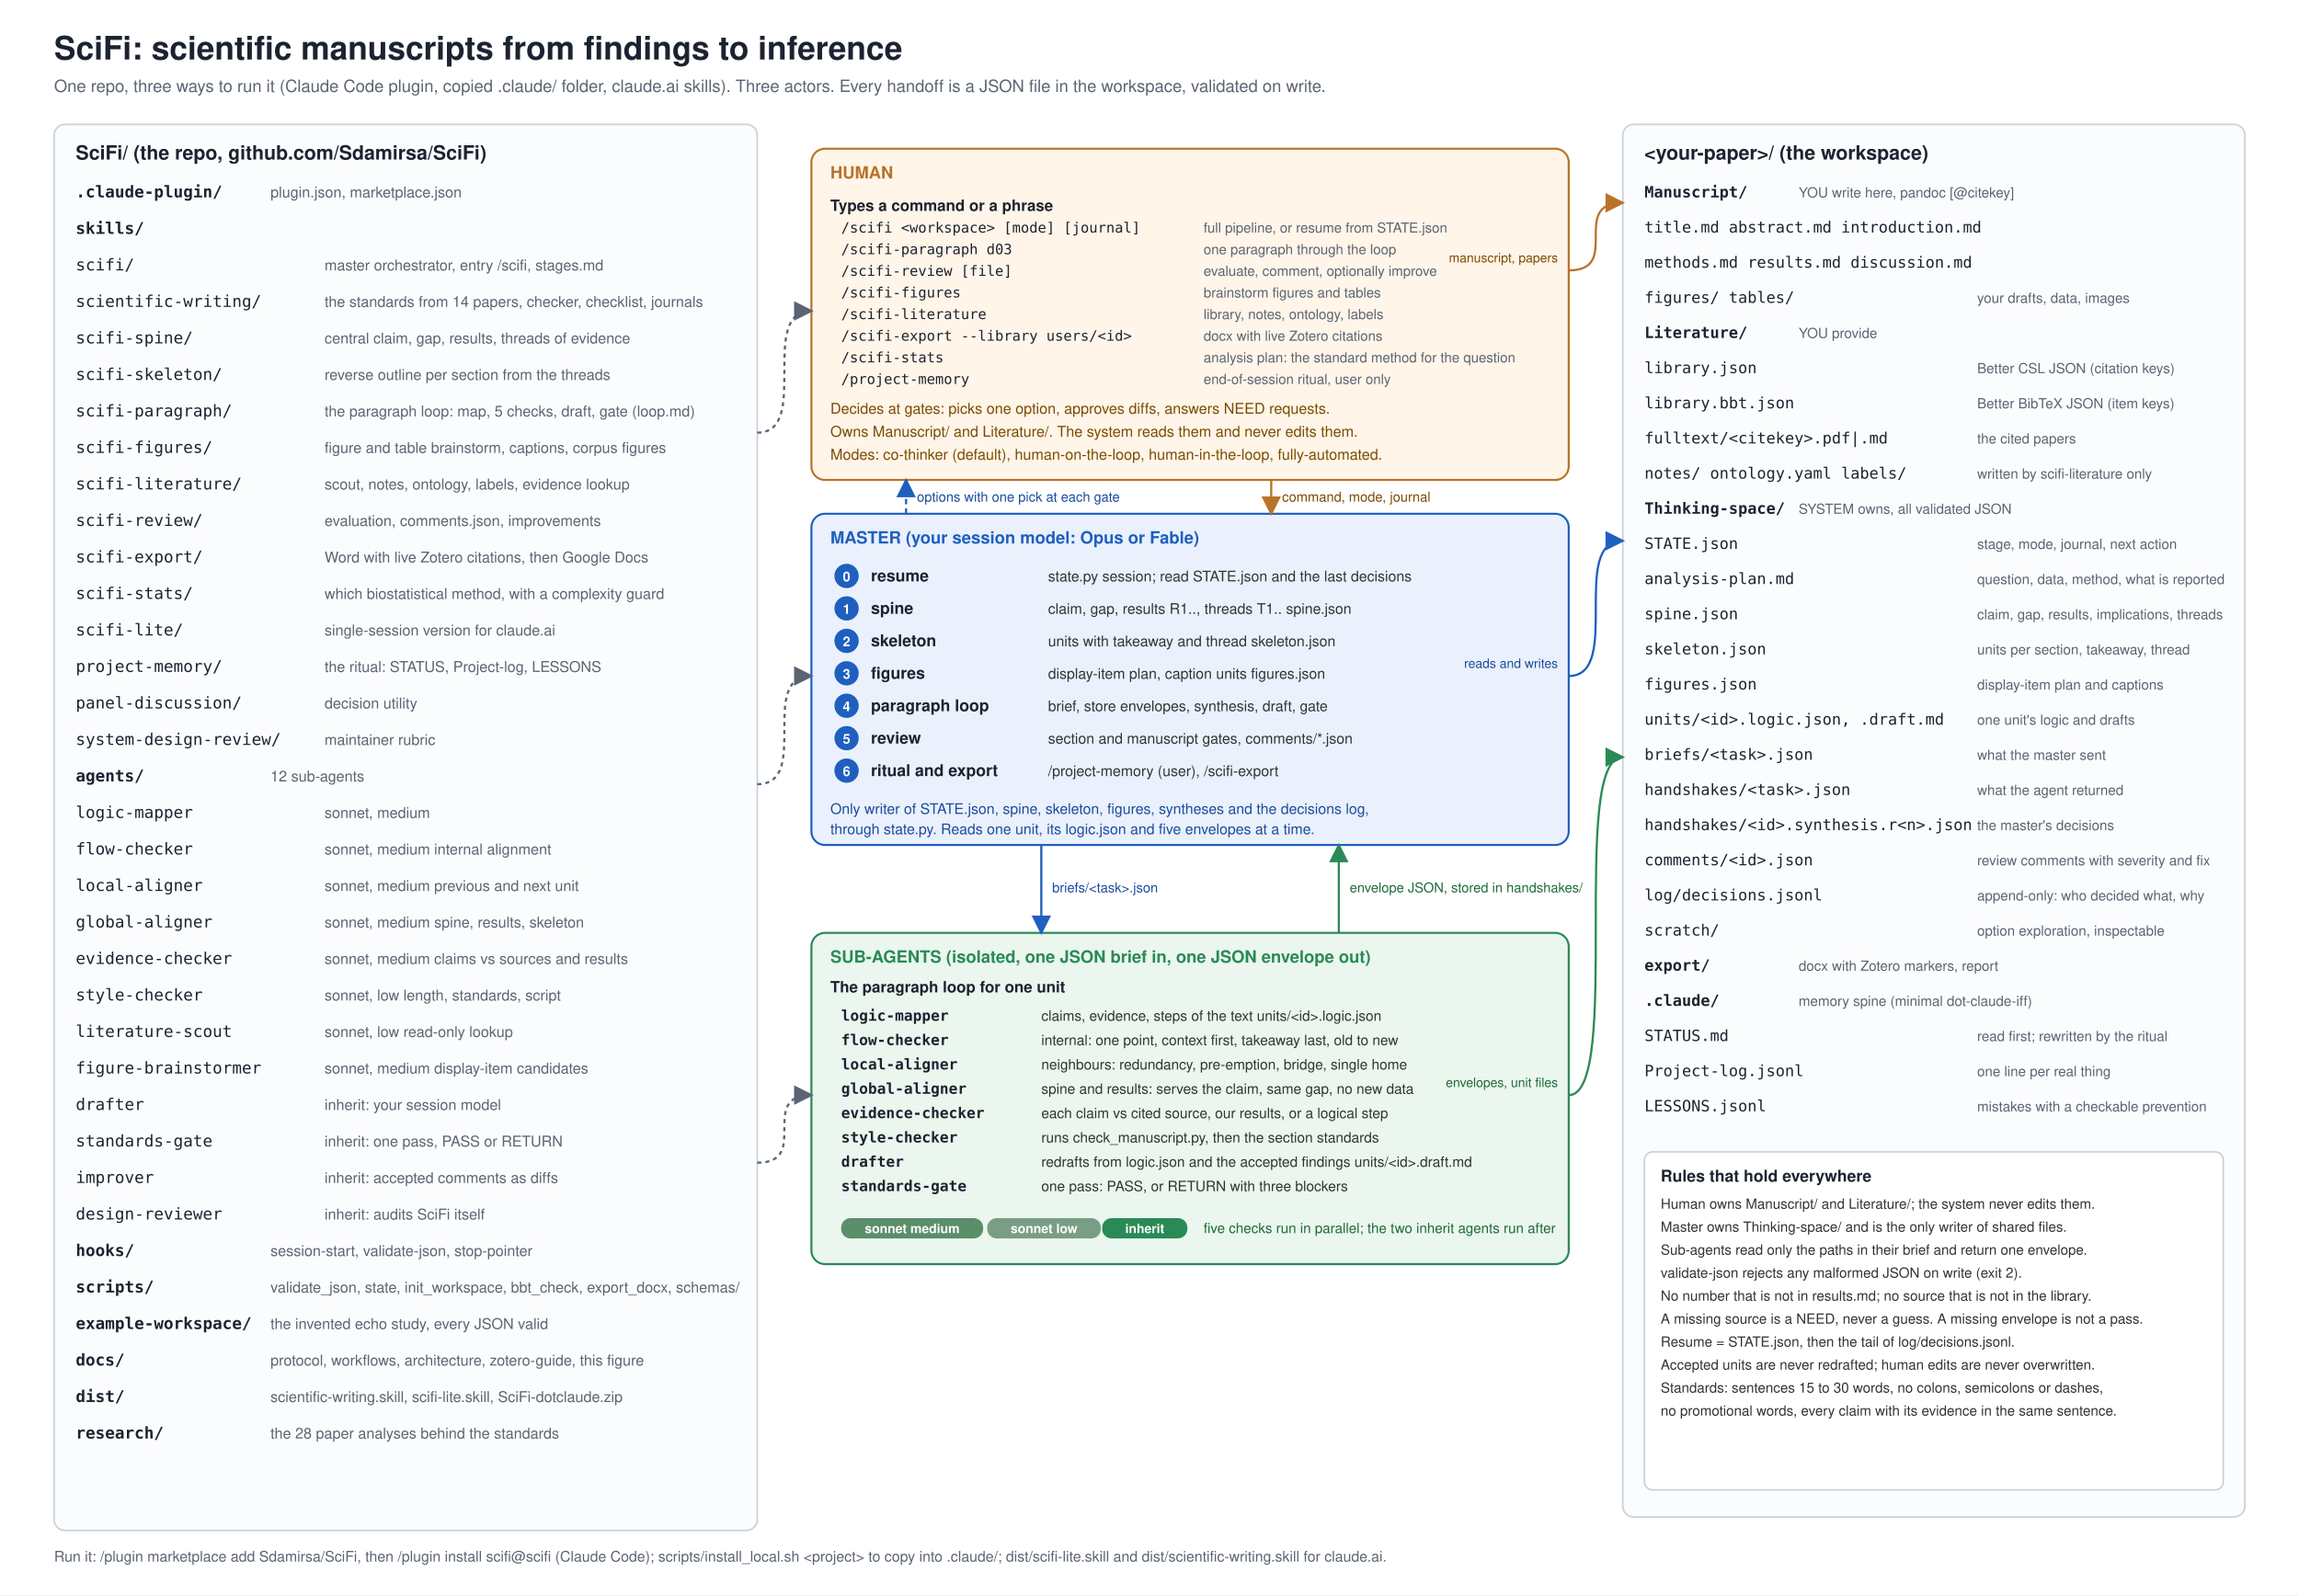
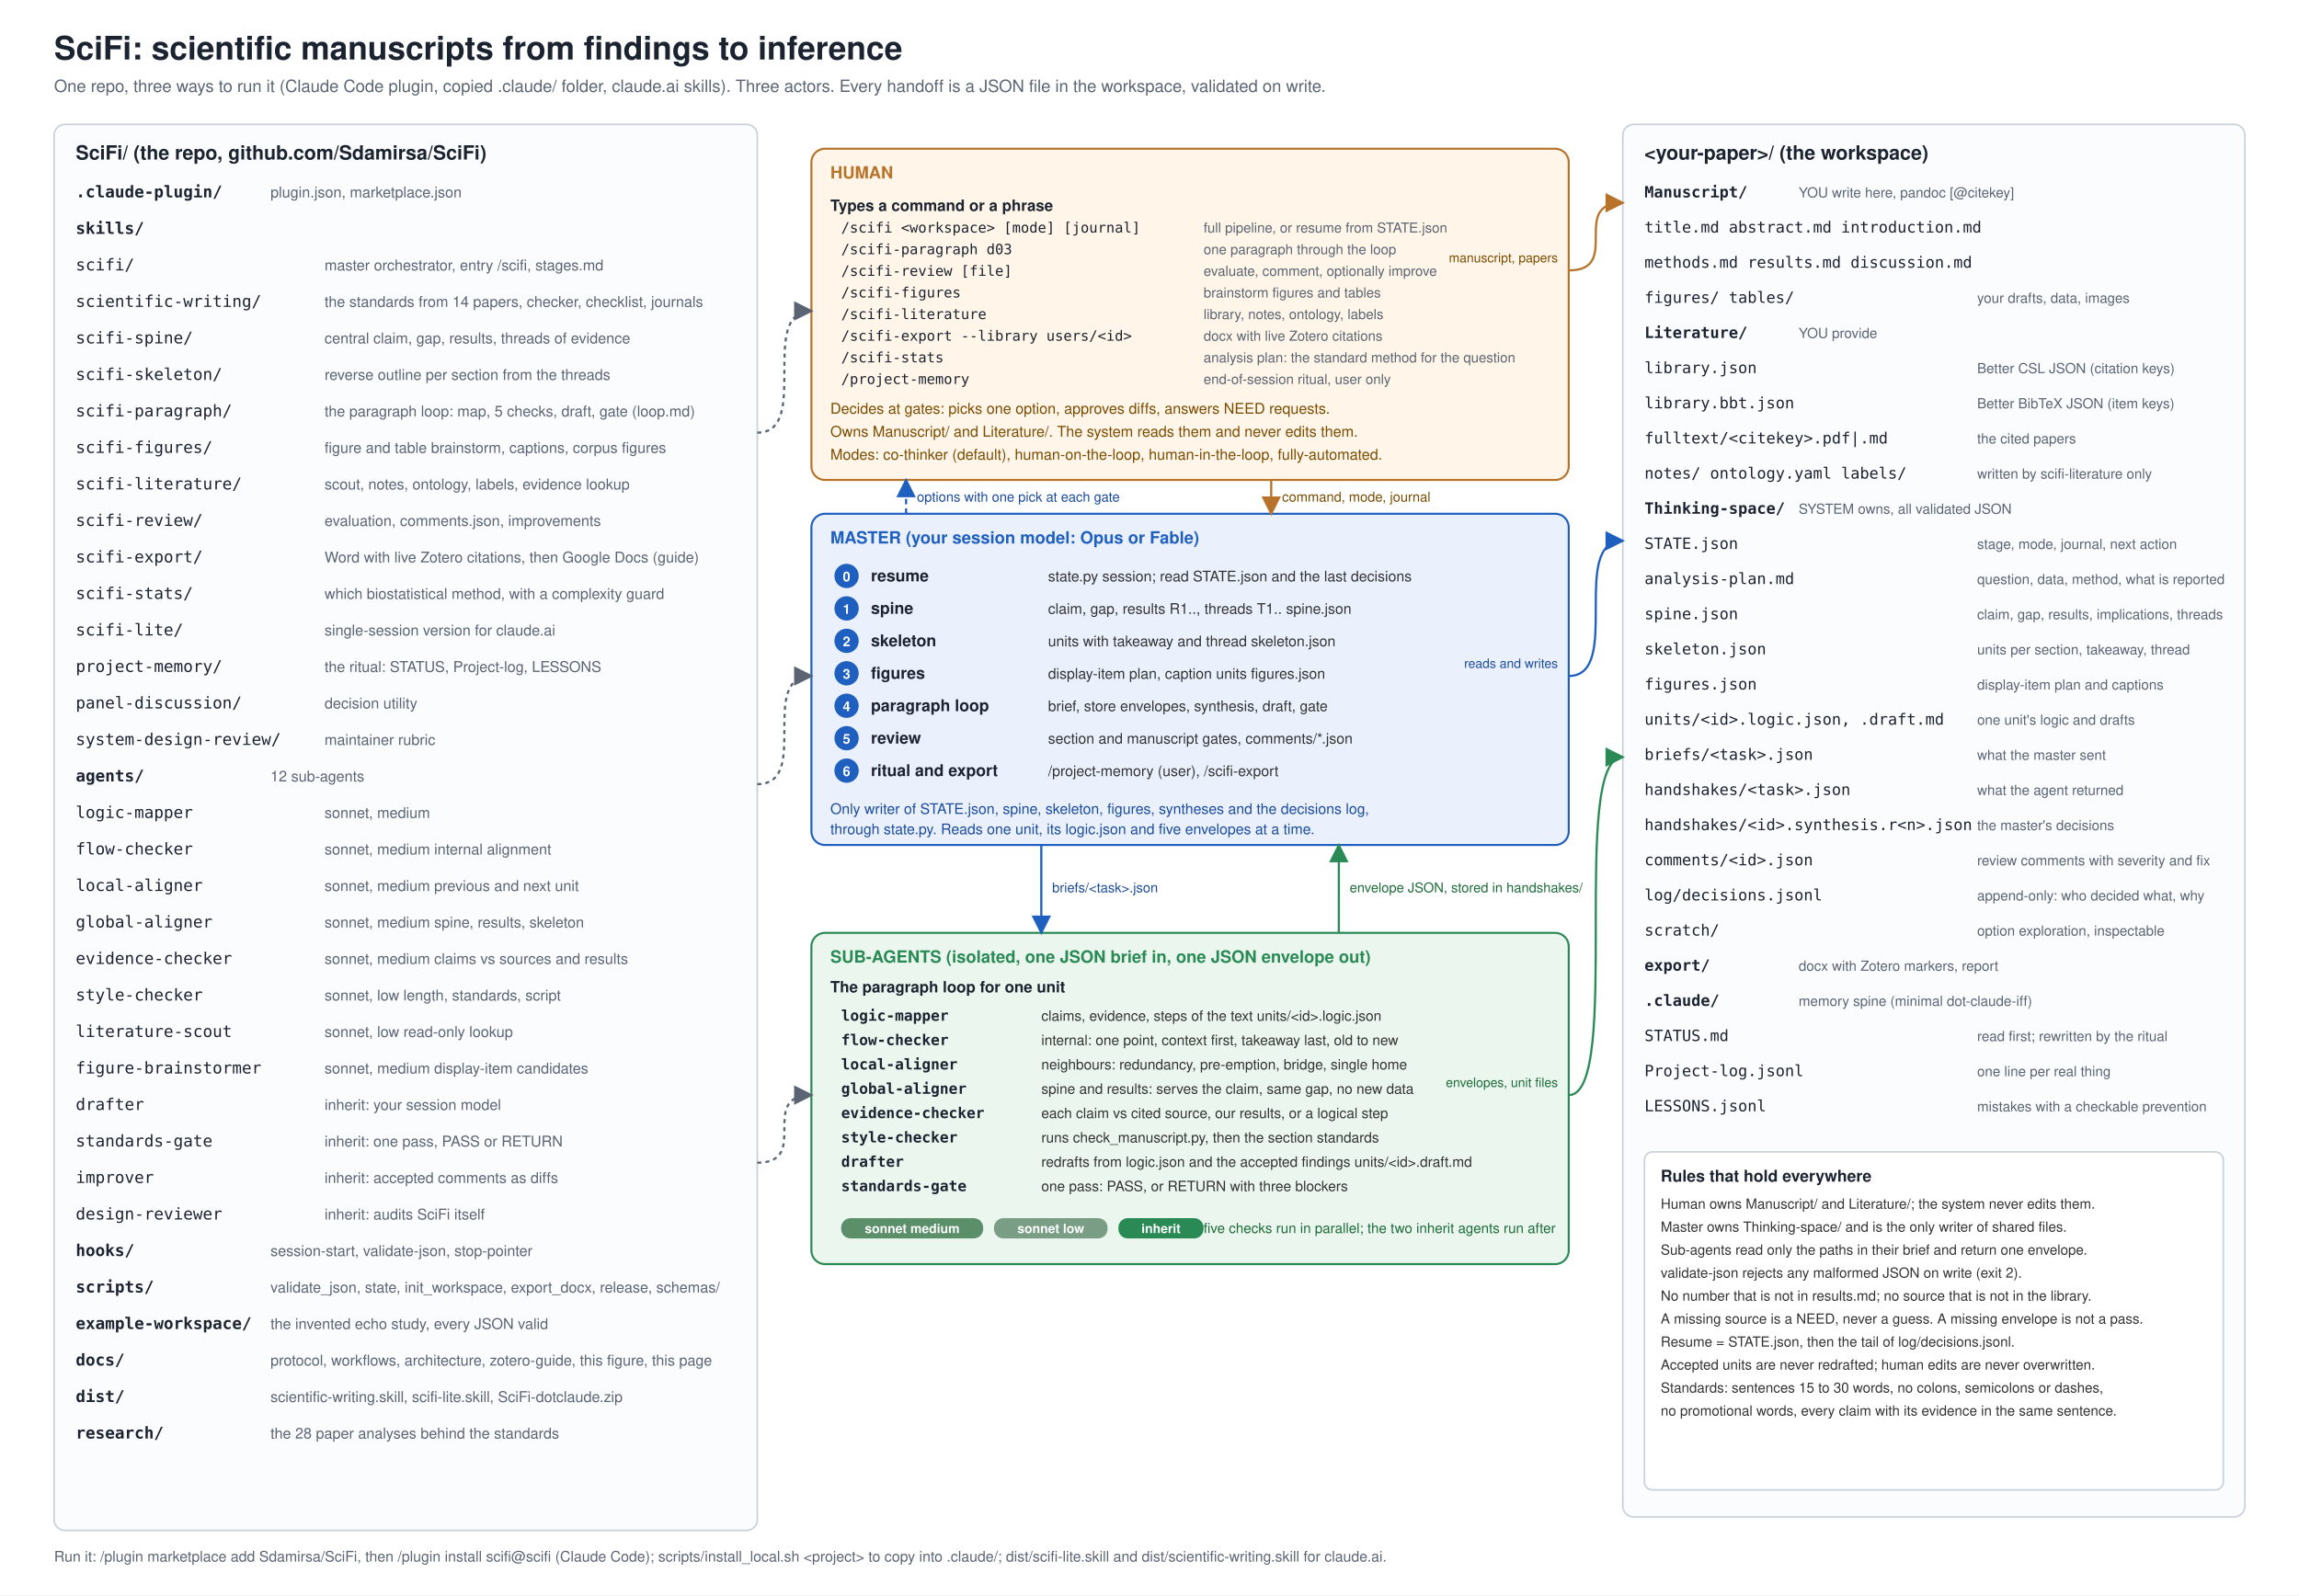
<svg xmlns="http://www.w3.org/2000/svg" width="1700" height="1180" viewBox="0 0 1700 1180">
  <defs>
    <marker id="arr-5a6472" markerWidth="9" markerHeight="9" refX="8" refY="4.5" orient="auto">
      <path d="M0,0 L9,4.5 L0,9 z" fill="#5a6472" />
    </marker>
    <marker id="arr-b8732a" markerWidth="9" markerHeight="9" refX="8" refY="4.5" orient="auto">
      <path d="M0,0 L9,4.5 L0,9 z" fill="#b8732a" />
    </marker>
    <marker id="arr-1f5fbf" markerWidth="9" markerHeight="9" refX="8" refY="4.5" orient="auto">
      <path d="M0,0 L9,4.5 L0,9 z" fill="#1f5fbf" />
    </marker>
    <marker id="arr-2a8a56" markerWidth="9" markerHeight="9" refX="8" refY="4.5" orient="auto">
      <path d="M0,0 L9,4.5 L0,9 z" fill="#2a8a56" />
    </marker>
  </defs>
  <rect width="1700" height="1180" fill="#ffffff" />
  <text x="40" y="44" font-size="24" font-weight="bold" fill="#1c2330" text-anchor="start" font-family="Helvetica, Arial, 'DejaVu Sans', sans-serif">SciFi: scientific manuscripts from findings to inference</text>
  <text x="40" y="68" font-size="12.5" font-weight="normal" fill="#5a6472" text-anchor="start" font-family="Helvetica, Arial, 'DejaVu Sans', sans-serif">One repo, three ways to run it (Claude Code plugin, copied .claude/ folder, claude.ai skills). Three actors. Every handoff is a JSON file in the workspace, validated on write.</text>
  <rect x="40" y="92" width="520" height="1040" rx="8" fill="#fbfcfe" stroke="#c9d1d9" stroke-width="1.2" />
  <text x="56" y="118" font-size="14.5" font-weight="bold" fill="#1c2330" text-anchor="start" font-family="Helvetica, Arial, 'DejaVu Sans', sans-serif">SciFi/  (the repo, github.com/Sdamirsa/SciFi)</text>
  <text x="56" y="146" font-size="12" font-weight="bold" fill="#1c2330" text-anchor="start" font-family="Menlo, Consolas, 'DejaVu Sans Mono', monospace">.claude-plugin/</text>
  <text x="200" y="146" font-size="11" font-weight="normal" fill="#5a6472" text-anchor="start" font-family="Helvetica, Arial, 'DejaVu Sans', sans-serif">plugin.json, marketplace.json</text>
  <text x="56" y="173" font-size="12" font-weight="bold" fill="#1c2330" text-anchor="start" font-family="Menlo, Consolas, 'DejaVu Sans Mono', monospace">skills/</text>
  <text x="56" y="200" font-size="12" font-weight="normal" fill="#1c2330" text-anchor="start" font-family="Menlo, Consolas, 'DejaVu Sans Mono', monospace">  scifi/</text>
  <text x="240" y="200" font-size="11" font-weight="normal" fill="#5a6472" text-anchor="start" font-family="Helvetica, Arial, 'DejaVu Sans', sans-serif">master orchestrator, entry /scifi, stages.md</text>
  <text x="56" y="227" font-size="12" font-weight="normal" fill="#1c2330" text-anchor="start" font-family="Menlo, Consolas, 'DejaVu Sans Mono', monospace">  scientific-writing/</text>
  <text x="240" y="227" font-size="11" font-weight="normal" fill="#5a6472" text-anchor="start" font-family="Helvetica, Arial, 'DejaVu Sans', sans-serif">the standards from 14 papers, checker, checklist, journals</text>
  <text x="56" y="254" font-size="12" font-weight="normal" fill="#1c2330" text-anchor="start" font-family="Menlo, Consolas, 'DejaVu Sans Mono', monospace">  scifi-spine/</text>
  <text x="240" y="254" font-size="11" font-weight="normal" fill="#5a6472" text-anchor="start" font-family="Helvetica, Arial, 'DejaVu Sans', sans-serif">central claim, gap, results, threads of evidence</text>
  <text x="56" y="281" font-size="12" font-weight="normal" fill="#1c2330" text-anchor="start" font-family="Menlo, Consolas, 'DejaVu Sans Mono', monospace">  scifi-skeleton/</text>
  <text x="240" y="281" font-size="11" font-weight="normal" fill="#5a6472" text-anchor="start" font-family="Helvetica, Arial, 'DejaVu Sans', sans-serif">reverse outline per section from the threads</text>
  <text x="56" y="308" font-size="12" font-weight="normal" fill="#1c2330" text-anchor="start" font-family="Menlo, Consolas, 'DejaVu Sans Mono', monospace">  scifi-paragraph/</text>
  <text x="240" y="308" font-size="11" font-weight="normal" fill="#5a6472" text-anchor="start" font-family="Helvetica, Arial, 'DejaVu Sans', sans-serif">the paragraph loop: map, 5 checks, draft, gate (loop.md)</text>
  <text x="56" y="335" font-size="12" font-weight="normal" fill="#1c2330" text-anchor="start" font-family="Menlo, Consolas, 'DejaVu Sans Mono', monospace">  scifi-figures/</text>
  <text x="240" y="335" font-size="11" font-weight="normal" fill="#5a6472" text-anchor="start" font-family="Helvetica, Arial, 'DejaVu Sans', sans-serif">figure and table brainstorm, captions, corpus figures</text>
  <text x="56" y="362" font-size="12" font-weight="normal" fill="#1c2330" text-anchor="start" font-family="Menlo, Consolas, 'DejaVu Sans Mono', monospace">  scifi-literature/</text>
  <text x="240" y="362" font-size="11" font-weight="normal" fill="#5a6472" text-anchor="start" font-family="Helvetica, Arial, 'DejaVu Sans', sans-serif">scout, notes, ontology, labels, evidence lookup</text>
  <text x="56" y="389" font-size="12" font-weight="normal" fill="#1c2330" text-anchor="start" font-family="Menlo, Consolas, 'DejaVu Sans Mono', monospace">  scifi-review/</text>
  <text x="240" y="389" font-size="11" font-weight="normal" fill="#5a6472" text-anchor="start" font-family="Helvetica, Arial, 'DejaVu Sans', sans-serif">evaluation, comments.json, improvements</text>
  <text x="56" y="416" font-size="12" font-weight="normal" fill="#1c2330" text-anchor="start" font-family="Menlo, Consolas, 'DejaVu Sans Mono', monospace">  scifi-export/</text>
-   <text x="240" y="416" font-size="11" font-weight="normal" fill="#5a6472" text-anchor="start" font-family="Helvetica, Arial, 'DejaVu Sans', sans-serif">Word with live Zotero citations, then Google Docs</text>
+   <text x="240" y="416" font-size="11" font-weight="normal" fill="#5a6472" text-anchor="start" font-family="Helvetica, Arial, 'DejaVu Sans', sans-serif">Word with live Zotero citations, then Google Docs (guide)</text>
  <text x="56" y="443" font-size="12" font-weight="normal" fill="#1c2330" text-anchor="start" font-family="Menlo, Consolas, 'DejaVu Sans Mono', monospace">  scifi-stats/</text>
  <text x="240" y="443" font-size="11" font-weight="normal" fill="#5a6472" text-anchor="start" font-family="Helvetica, Arial, 'DejaVu Sans', sans-serif">which biostatistical method, with a complexity guard</text>
  <text x="56" y="470" font-size="12" font-weight="normal" fill="#1c2330" text-anchor="start" font-family="Menlo, Consolas, 'DejaVu Sans Mono', monospace">  scifi-lite/</text>
  <text x="240" y="470" font-size="11" font-weight="normal" fill="#5a6472" text-anchor="start" font-family="Helvetica, Arial, 'DejaVu Sans', sans-serif">single-session version for claude.ai</text>
  <text x="56" y="497" font-size="12" font-weight="normal" fill="#1c2330" text-anchor="start" font-family="Menlo, Consolas, 'DejaVu Sans Mono', monospace">  project-memory/</text>
  <text x="240" y="497" font-size="11" font-weight="normal" fill="#5a6472" text-anchor="start" font-family="Helvetica, Arial, 'DejaVu Sans', sans-serif">the ritual: STATUS, Project-log, LESSONS</text>
  <text x="56" y="524" font-size="12" font-weight="normal" fill="#1c2330" text-anchor="start" font-family="Menlo, Consolas, 'DejaVu Sans Mono', monospace">  panel-discussion/</text>
  <text x="240" y="524" font-size="11" font-weight="normal" fill="#5a6472" text-anchor="start" font-family="Helvetica, Arial, 'DejaVu Sans', sans-serif">decision utility</text>
  <text x="56" y="551" font-size="12" font-weight="normal" fill="#1c2330" text-anchor="start" font-family="Menlo, Consolas, 'DejaVu Sans Mono', monospace">  system-design-review/</text>
  <text x="240" y="551" font-size="11" font-weight="normal" fill="#5a6472" text-anchor="start" font-family="Helvetica, Arial, 'DejaVu Sans', sans-serif">maintainer rubric</text>
  <text x="56" y="578" font-size="12" font-weight="bold" fill="#1c2330" text-anchor="start" font-family="Menlo, Consolas, 'DejaVu Sans Mono', monospace">agents/</text>
  <text x="200" y="578" font-size="11" font-weight="normal" fill="#5a6472" text-anchor="start" font-family="Helvetica, Arial, 'DejaVu Sans', sans-serif">12 sub-agents</text>
  <text x="56" y="605" font-size="12" font-weight="normal" fill="#1c2330" text-anchor="start" font-family="Menlo, Consolas, 'DejaVu Sans Mono', monospace">  logic-mapper</text>
  <text x="240" y="605" font-size="11" font-weight="normal" fill="#5a6472" text-anchor="start" font-family="Helvetica, Arial, 'DejaVu Sans', sans-serif">sonnet, medium</text>
  <text x="56" y="632" font-size="12" font-weight="normal" fill="#1c2330" text-anchor="start" font-family="Menlo, Consolas, 'DejaVu Sans Mono', monospace">  flow-checker</text>
  <text x="240" y="632" font-size="11" font-weight="normal" fill="#5a6472" text-anchor="start" font-family="Helvetica, Arial, 'DejaVu Sans', sans-serif">sonnet, medium   internal alignment</text>
  <text x="56" y="659" font-size="12" font-weight="normal" fill="#1c2330" text-anchor="start" font-family="Menlo, Consolas, 'DejaVu Sans Mono', monospace">  local-aligner</text>
  <text x="240" y="659" font-size="11" font-weight="normal" fill="#5a6472" text-anchor="start" font-family="Helvetica, Arial, 'DejaVu Sans', sans-serif">sonnet, medium   previous and next unit</text>
  <text x="56" y="686" font-size="12" font-weight="normal" fill="#1c2330" text-anchor="start" font-family="Menlo, Consolas, 'DejaVu Sans Mono', monospace">  global-aligner</text>
  <text x="240" y="686" font-size="11" font-weight="normal" fill="#5a6472" text-anchor="start" font-family="Helvetica, Arial, 'DejaVu Sans', sans-serif">sonnet, medium   spine, results, skeleton</text>
  <text x="56" y="713" font-size="12" font-weight="normal" fill="#1c2330" text-anchor="start" font-family="Menlo, Consolas, 'DejaVu Sans Mono', monospace">  evidence-checker</text>
  <text x="240" y="713" font-size="11" font-weight="normal" fill="#5a6472" text-anchor="start" font-family="Helvetica, Arial, 'DejaVu Sans', sans-serif">sonnet, medium   claims vs sources and results</text>
  <text x="56" y="740" font-size="12" font-weight="normal" fill="#1c2330" text-anchor="start" font-family="Menlo, Consolas, 'DejaVu Sans Mono', monospace">  style-checker</text>
  <text x="240" y="740" font-size="11" font-weight="normal" fill="#5a6472" text-anchor="start" font-family="Helvetica, Arial, 'DejaVu Sans', sans-serif">sonnet, low      length, standards, script</text>
  <text x="56" y="767" font-size="12" font-weight="normal" fill="#1c2330" text-anchor="start" font-family="Menlo, Consolas, 'DejaVu Sans Mono', monospace">  literature-scout</text>
  <text x="240" y="767" font-size="11" font-weight="normal" fill="#5a6472" text-anchor="start" font-family="Helvetica, Arial, 'DejaVu Sans', sans-serif">sonnet, low      read-only lookup</text>
  <text x="56" y="794" font-size="12" font-weight="normal" fill="#1c2330" text-anchor="start" font-family="Menlo, Consolas, 'DejaVu Sans Mono', monospace">  figure-brainstormer</text>
  <text x="240" y="794" font-size="11" font-weight="normal" fill="#5a6472" text-anchor="start" font-family="Helvetica, Arial, 'DejaVu Sans', sans-serif">sonnet, medium   display-item candidates</text>
  <text x="56" y="821" font-size="12" font-weight="normal" fill="#1c2330" text-anchor="start" font-family="Menlo, Consolas, 'DejaVu Sans Mono', monospace">  drafter</text>
  <text x="240" y="821" font-size="11" font-weight="normal" fill="#5a6472" text-anchor="start" font-family="Helvetica, Arial, 'DejaVu Sans', sans-serif">inherit: your session model</text>
  <text x="56" y="848" font-size="12" font-weight="normal" fill="#1c2330" text-anchor="start" font-family="Menlo, Consolas, 'DejaVu Sans Mono', monospace">  standards-gate</text>
  <text x="240" y="848" font-size="11" font-weight="normal" fill="#5a6472" text-anchor="start" font-family="Helvetica, Arial, 'DejaVu Sans', sans-serif">inherit: one pass, PASS or RETURN</text>
  <text x="56" y="875" font-size="12" font-weight="normal" fill="#1c2330" text-anchor="start" font-family="Menlo, Consolas, 'DejaVu Sans Mono', monospace">  improver</text>
  <text x="240" y="875" font-size="11" font-weight="normal" fill="#5a6472" text-anchor="start" font-family="Helvetica, Arial, 'DejaVu Sans', sans-serif">inherit: accepted comments as diffs</text>
  <text x="56" y="902" font-size="12" font-weight="normal" fill="#1c2330" text-anchor="start" font-family="Menlo, Consolas, 'DejaVu Sans Mono', monospace">  design-reviewer</text>
  <text x="240" y="902" font-size="11" font-weight="normal" fill="#5a6472" text-anchor="start" font-family="Helvetica, Arial, 'DejaVu Sans', sans-serif">inherit: audits SciFi itself</text>
  <text x="56" y="929" font-size="12" font-weight="bold" fill="#1c2330" text-anchor="start" font-family="Menlo, Consolas, 'DejaVu Sans Mono', monospace">hooks/</text>
  <text x="200" y="929" font-size="11" font-weight="normal" fill="#5a6472" text-anchor="start" font-family="Helvetica, Arial, 'DejaVu Sans', sans-serif">session-start, validate-json, stop-pointer</text>
  <text x="56" y="956" font-size="12" font-weight="bold" fill="#1c2330" text-anchor="start" font-family="Menlo, Consolas, 'DejaVu Sans Mono', monospace">scripts/</text>
-   <text x="200" y="956" font-size="11" font-weight="normal" fill="#5a6472" text-anchor="start" font-family="Helvetica, Arial, 'DejaVu Sans', sans-serif">validate_json, state, init_workspace, bbt_check, export_docx, schemas/</text>
+   <text x="200" y="956" font-size="11" font-weight="normal" fill="#5a6472" text-anchor="start" font-family="Helvetica, Arial, 'DejaVu Sans', sans-serif">validate_json, state, init_workspace, export_docx, release, schemas/</text>
  <text x="56" y="983" font-size="12" font-weight="bold" fill="#1c2330" text-anchor="start" font-family="Menlo, Consolas, 'DejaVu Sans Mono', monospace">example-workspace/</text>
  <text x="200" y="983" font-size="11" font-weight="normal" fill="#5a6472" text-anchor="start" font-family="Helvetica, Arial, 'DejaVu Sans', sans-serif">the invented echo study, every JSON valid</text>
  <text x="56" y="1010" font-size="12" font-weight="bold" fill="#1c2330" text-anchor="start" font-family="Menlo, Consolas, 'DejaVu Sans Mono', monospace">docs/</text>
-   <text x="200" y="1010" font-size="11" font-weight="normal" fill="#5a6472" text-anchor="start" font-family="Helvetica, Arial, 'DejaVu Sans', sans-serif">protocol, workflows, architecture, zotero-guide, this figure</text>
+   <text x="200" y="1010" font-size="11" font-weight="normal" fill="#5a6472" text-anchor="start" font-family="Helvetica, Arial, 'DejaVu Sans', sans-serif">protocol, workflows, architecture, zotero-guide, this figure, this page</text>
  <text x="56" y="1037" font-size="12" font-weight="bold" fill="#1c2330" text-anchor="start" font-family="Menlo, Consolas, 'DejaVu Sans Mono', monospace">dist/</text>
  <text x="200" y="1037" font-size="11" font-weight="normal" fill="#5a6472" text-anchor="start" font-family="Helvetica, Arial, 'DejaVu Sans', sans-serif">scientific-writing.skill, scifi-lite.skill, SciFi-dotclaude.zip</text>
  <text x="56" y="1064" font-size="12" font-weight="bold" fill="#1c2330" text-anchor="start" font-family="Menlo, Consolas, 'DejaVu Sans Mono', monospace">research/</text>
  <text x="200" y="1064" font-size="11" font-weight="normal" fill="#5a6472" text-anchor="start" font-family="Helvetica, Arial, 'DejaVu Sans', sans-serif">the 28 paper analyses behind the standards</text>
  <rect x="600" y="110" width="560" height="245" rx="10" fill="#fff5e8" stroke="#b8732a" stroke-width="1.5" />
  <text x="614" y="132" font-size="12.5" font-weight="bold" fill="#b8732a" text-anchor="start" font-family="Helvetica, Arial, 'DejaVu Sans', sans-serif">HUMAN</text>
  <rect x="600" y="380" width="560" height="245" rx="10" fill="#eaf1fd" stroke="#1f5fbf" stroke-width="1.5" />
  <text x="614" y="402" font-size="12.5" font-weight="bold" fill="#1f5fbf" text-anchor="start" font-family="Helvetica, Arial, 'DejaVu Sans', sans-serif">MASTER  (your session model: Opus or Fable)</text>
  <rect x="600" y="690" width="560" height="245" rx="10" fill="#eaf6ee" stroke="#2a8a56" stroke-width="1.5" />
  <text x="614" y="712" font-size="12.5" font-weight="bold" fill="#2a8a56" text-anchor="start" font-family="Helvetica, Arial, 'DejaVu Sans', sans-serif">SUB-AGENTS  (isolated, one JSON brief in, one JSON envelope out)</text>
  <text x="614" y="156" font-size="11.5" font-weight="bold" fill="#1c2330" text-anchor="start" font-family="Helvetica, Arial, 'DejaVu Sans', sans-serif">Types a command or a phrase</text>
  <text x="622" y="172" font-size="10.5" font-weight="normal" fill="#1c2330" text-anchor="start" font-family="Menlo, Consolas, 'DejaVu Sans Mono', monospace">/scifi &lt;workspace&gt; [mode] [journal]</text>
  <text x="890" y="172" font-size="10.2" font-weight="normal" fill="#5a6472" text-anchor="start" font-family="Helvetica, Arial, 'DejaVu Sans', sans-serif">full pipeline, or resume from STATE.json</text>
  <text x="622" y="188" font-size="10.5" font-weight="normal" fill="#1c2330" text-anchor="start" font-family="Menlo, Consolas, 'DejaVu Sans Mono', monospace">/scifi-paragraph d03</text>
  <text x="890" y="188" font-size="10.2" font-weight="normal" fill="#5a6472" text-anchor="start" font-family="Helvetica, Arial, 'DejaVu Sans', sans-serif">one paragraph through the loop</text>
  <text x="622" y="204" font-size="10.5" font-weight="normal" fill="#1c2330" text-anchor="start" font-family="Menlo, Consolas, 'DejaVu Sans Mono', monospace">/scifi-review [file]</text>
  <text x="890" y="204" font-size="10.2" font-weight="normal" fill="#5a6472" text-anchor="start" font-family="Helvetica, Arial, 'DejaVu Sans', sans-serif">evaluate, comment, optionally improve</text>
  <text x="622" y="220" font-size="10.5" font-weight="normal" fill="#1c2330" text-anchor="start" font-family="Menlo, Consolas, 'DejaVu Sans Mono', monospace">/scifi-figures</text>
  <text x="890" y="220" font-size="10.2" font-weight="normal" fill="#5a6472" text-anchor="start" font-family="Helvetica, Arial, 'DejaVu Sans', sans-serif">brainstorm figures and tables</text>
  <text x="622" y="236" font-size="10.5" font-weight="normal" fill="#1c2330" text-anchor="start" font-family="Menlo, Consolas, 'DejaVu Sans Mono', monospace">/scifi-literature</text>
  <text x="890" y="236" font-size="10.2" font-weight="normal" fill="#5a6472" text-anchor="start" font-family="Helvetica, Arial, 'DejaVu Sans', sans-serif">library, notes, ontology, labels</text>
  <text x="622" y="252" font-size="10.5" font-weight="normal" fill="#1c2330" text-anchor="start" font-family="Menlo, Consolas, 'DejaVu Sans Mono', monospace">/scifi-export --library users/&lt;id&gt;</text>
  <text x="890" y="252" font-size="10.2" font-weight="normal" fill="#5a6472" text-anchor="start" font-family="Helvetica, Arial, 'DejaVu Sans', sans-serif">docx with live Zotero citations</text>
  <text x="622" y="268" font-size="10.5" font-weight="normal" fill="#1c2330" text-anchor="start" font-family="Menlo, Consolas, 'DejaVu Sans Mono', monospace">/scifi-stats</text>
  <text x="890" y="268" font-size="10.2" font-weight="normal" fill="#5a6472" text-anchor="start" font-family="Helvetica, Arial, 'DejaVu Sans', sans-serif">analysis plan: the standard method for the question</text>
  <text x="622" y="284" font-size="10.5" font-weight="normal" fill="#1c2330" text-anchor="start" font-family="Menlo, Consolas, 'DejaVu Sans Mono', monospace">/project-memory</text>
  <text x="890" y="284" font-size="10.2" font-weight="normal" fill="#5a6472" text-anchor="start" font-family="Helvetica, Arial, 'DejaVu Sans', sans-serif">end-of-session ritual, user only</text>
  <text x="614" y="306" font-size="11" font-weight="normal" fill="#7a4b00" text-anchor="start" font-family="Helvetica, Arial, 'DejaVu Sans', sans-serif">Decides at gates: picks one option, approves diffs, answers NEED requests.</text>
  <text x="614" y="323" font-size="11" font-weight="normal" fill="#7a4b00" text-anchor="start" font-family="Helvetica, Arial, 'DejaVu Sans', sans-serif">Owns Manuscript/ and Literature/. The system reads them and never edits them.</text>
  <text x="614" y="340" font-size="11" font-weight="normal" fill="#7a4b00" text-anchor="start" font-family="Helvetica, Arial, 'DejaVu Sans', sans-serif">Modes: co-thinker (default), human-on-the-loop, human-in-the-loop, fully-automated.</text>
  <circle cx="626" cy="426" r="9" fill="#1f5fbf" />
  <text x="626" y="430" font-size="10" font-weight="bold" fill="#fff" text-anchor="middle" font-family="Helvetica, Arial, 'DejaVu Sans', sans-serif">0</text>
  <text x="644" y="430" font-size="12" font-weight="bold" fill="#1c2330" text-anchor="start" font-family="Helvetica, Arial, 'DejaVu Sans', sans-serif">resume</text>
  <text x="775" y="430" font-size="10.8" font-weight="normal" fill="#333" text-anchor="start" font-family="Helvetica, Arial, 'DejaVu Sans', sans-serif">state.py session; read STATE.json and the last decisions</text>
  <circle cx="626" cy="450" r="9" fill="#1f5fbf" />
  <text x="626" y="454" font-size="10" font-weight="bold" fill="#fff" text-anchor="middle" font-family="Helvetica, Arial, 'DejaVu Sans', sans-serif">1</text>
  <text x="644" y="454" font-size="12" font-weight="bold" fill="#1c2330" text-anchor="start" font-family="Helvetica, Arial, 'DejaVu Sans', sans-serif">spine</text>
  <text x="775" y="454" font-size="10.8" font-weight="normal" fill="#333" text-anchor="start" font-family="Helvetica, Arial, 'DejaVu Sans', sans-serif">claim, gap, results R1.., threads T1..  spine.json</text>
  <circle cx="626" cy="474" r="9" fill="#1f5fbf" />
  <text x="626" y="478" font-size="10" font-weight="bold" fill="#fff" text-anchor="middle" font-family="Helvetica, Arial, 'DejaVu Sans', sans-serif">2</text>
  <text x="644" y="478" font-size="12" font-weight="bold" fill="#1c2330" text-anchor="start" font-family="Helvetica, Arial, 'DejaVu Sans', sans-serif">skeleton</text>
  <text x="775" y="478" font-size="10.8" font-weight="normal" fill="#333" text-anchor="start" font-family="Helvetica, Arial, 'DejaVu Sans', sans-serif">units with takeaway and thread  skeleton.json</text>
  <circle cx="626" cy="498" r="9" fill="#1f5fbf" />
  <text x="626" y="502" font-size="10" font-weight="bold" fill="#fff" text-anchor="middle" font-family="Helvetica, Arial, 'DejaVu Sans', sans-serif">3</text>
  <text x="644" y="502" font-size="12" font-weight="bold" fill="#1c2330" text-anchor="start" font-family="Helvetica, Arial, 'DejaVu Sans', sans-serif">figures</text>
  <text x="775" y="502" font-size="10.8" font-weight="normal" fill="#333" text-anchor="start" font-family="Helvetica, Arial, 'DejaVu Sans', sans-serif">display-item plan, caption units  figures.json</text>
  <circle cx="626" cy="522" r="9" fill="#1f5fbf" />
  <text x="626" y="526" font-size="10" font-weight="bold" fill="#fff" text-anchor="middle" font-family="Helvetica, Arial, 'DejaVu Sans', sans-serif">4</text>
  <text x="644" y="526" font-size="12" font-weight="bold" fill="#1c2330" text-anchor="start" font-family="Helvetica, Arial, 'DejaVu Sans', sans-serif">paragraph loop</text>
  <text x="775" y="526" font-size="10.8" font-weight="normal" fill="#333" text-anchor="start" font-family="Helvetica, Arial, 'DejaVu Sans', sans-serif">brief, store envelopes, synthesis, draft, gate</text>
  <circle cx="626" cy="546" r="9" fill="#1f5fbf" />
  <text x="626" y="550" font-size="10" font-weight="bold" fill="#fff" text-anchor="middle" font-family="Helvetica, Arial, 'DejaVu Sans', sans-serif">5</text>
  <text x="644" y="550" font-size="12" font-weight="bold" fill="#1c2330" text-anchor="start" font-family="Helvetica, Arial, 'DejaVu Sans', sans-serif">review</text>
  <text x="775" y="550" font-size="10.8" font-weight="normal" fill="#333" text-anchor="start" font-family="Helvetica, Arial, 'DejaVu Sans', sans-serif">section and manuscript gates, comments/*.json</text>
  <circle cx="626" cy="570" r="9" fill="#1f5fbf" />
  <text x="626" y="574" font-size="10" font-weight="bold" fill="#fff" text-anchor="middle" font-family="Helvetica, Arial, 'DejaVu Sans', sans-serif">6</text>
  <text x="644" y="574" font-size="12" font-weight="bold" fill="#1c2330" text-anchor="start" font-family="Helvetica, Arial, 'DejaVu Sans', sans-serif">ritual and export</text>
  <text x="775" y="574" font-size="10.8" font-weight="normal" fill="#333" text-anchor="start" font-family="Helvetica, Arial, 'DejaVu Sans', sans-serif">/project-memory (user), /scifi-export</text>
  <text x="614" y="602" font-size="10.8" font-weight="normal" fill="#1b4b9c" text-anchor="start" font-family="Helvetica, Arial, 'DejaVu Sans', sans-serif">Only writer of STATE.json, spine, skeleton, figures, syntheses and the decisions log,</text>
  <text x="614" y="617" font-size="10.8" font-weight="normal" fill="#1b4b9c" text-anchor="start" font-family="Helvetica, Arial, 'DejaVu Sans', sans-serif">through state.py. Reads one unit, its logic.json and five envelopes at a time.</text>
  <text x="614" y="734" font-size="11.5" font-weight="bold" fill="#1c2330" text-anchor="start" font-family="Helvetica, Arial, 'DejaVu Sans', sans-serif">The paragraph loop for one unit</text>
  <text x="622" y="755" font-size="11" font-weight="bold" fill="#1c2330" text-anchor="start" font-family="Menlo, Consolas, 'DejaVu Sans Mono', monospace">logic-mapper</text>
  <text x="770" y="755" font-size="10.5" font-weight="normal" fill="#333" text-anchor="start" font-family="Helvetica, Arial, 'DejaVu Sans', sans-serif">claims, evidence, steps of the text  units/&lt;id&gt;.logic.json</text>
  <text x="622" y="773" font-size="11" font-weight="bold" fill="#1c2330" text-anchor="start" font-family="Menlo, Consolas, 'DejaVu Sans Mono', monospace">flow-checker</text>
  <text x="770" y="773" font-size="10.5" font-weight="normal" fill="#333" text-anchor="start" font-family="Helvetica, Arial, 'DejaVu Sans', sans-serif">internal: one point, context first, takeaway last, old to new</text>
  <text x="622" y="791" font-size="11" font-weight="bold" fill="#1c2330" text-anchor="start" font-family="Menlo, Consolas, 'DejaVu Sans Mono', monospace">local-aligner</text>
  <text x="770" y="791" font-size="10.5" font-weight="normal" fill="#333" text-anchor="start" font-family="Helvetica, Arial, 'DejaVu Sans', sans-serif">neighbours: redundancy, pre-emption, bridge, single home</text>
  <text x="622" y="809" font-size="11" font-weight="bold" fill="#1c2330" text-anchor="start" font-family="Menlo, Consolas, 'DejaVu Sans Mono', monospace">global-aligner</text>
  <text x="770" y="809" font-size="10.5" font-weight="normal" fill="#333" text-anchor="start" font-family="Helvetica, Arial, 'DejaVu Sans', sans-serif">spine and results: serves the claim, same gap, no new data</text>
  <text x="622" y="827" font-size="11" font-weight="bold" fill="#1c2330" text-anchor="start" font-family="Menlo, Consolas, 'DejaVu Sans Mono', monospace">evidence-checker</text>
  <text x="770" y="827" font-size="10.5" font-weight="normal" fill="#333" text-anchor="start" font-family="Helvetica, Arial, 'DejaVu Sans', sans-serif">each claim vs cited source, our results, or a logical step</text>
  <text x="622" y="845" font-size="11" font-weight="bold" fill="#1c2330" text-anchor="start" font-family="Menlo, Consolas, 'DejaVu Sans Mono', monospace">style-checker</text>
  <text x="770" y="845" font-size="10.5" font-weight="normal" fill="#333" text-anchor="start" font-family="Helvetica, Arial, 'DejaVu Sans', sans-serif">runs check_manuscript.py, then the section standards</text>
  <text x="622" y="863" font-size="11" font-weight="bold" fill="#1c2330" text-anchor="start" font-family="Menlo, Consolas, 'DejaVu Sans Mono', monospace">drafter</text>
  <text x="770" y="863" font-size="10.5" font-weight="normal" fill="#333" text-anchor="start" font-family="Helvetica, Arial, 'DejaVu Sans', sans-serif">redrafts from logic.json and the accepted findings  units/&lt;id&gt;.draft.md</text>
  <text x="622" y="881" font-size="11" font-weight="bold" fill="#1c2330" text-anchor="start" font-family="Menlo, Consolas, 'DejaVu Sans Mono', monospace">standards-gate</text>
  <text x="770" y="881" font-size="10.5" font-weight="normal" fill="#333" text-anchor="start" font-family="Helvetica, Arial, 'DejaVu Sans', sans-serif">one pass: PASS, or RETURN with three blockers</text>
  <rect x="622" y="901" width="105" height="15" rx="7" fill="#5a8f6a" />
  <text x="674.5" y="912" font-size="9.5" font-weight="bold" fill="#fff" text-anchor="middle" font-family="Helvetica, Arial, 'DejaVu Sans', sans-serif">sonnet medium</text>
-   <rect x="730" y="901" width="84" height="15" rx="7" fill="#7a9d85" />
-   <text x="772.0" y="912" font-size="9.5" font-weight="bold" fill="#fff" text-anchor="middle" font-family="Helvetica, Arial, 'DejaVu Sans', sans-serif">sonnet low</text>
-   <rect x="815" y="901" width="63" height="15" rx="7" fill="#2a8a56" />
-   <text x="846.5" y="912" font-size="9.5" font-weight="bold" fill="#fff" text-anchor="middle" font-family="Helvetica, Arial, 'DejaVu Sans', sans-serif">inherit</text>
+   <rect x="735" y="901" width="84" height="15" rx="7" fill="#7a9d85" />
+   <text x="777.0" y="912" font-size="9.5" font-weight="bold" fill="#fff" text-anchor="middle" font-family="Helvetica, Arial, 'DejaVu Sans', sans-serif">sonnet low</text>
+   <rect x="827" y="901" width="63" height="15" rx="7" fill="#2a8a56" />
+   <text x="858.5" y="912" font-size="9.5" font-weight="bold" fill="#fff" text-anchor="middle" font-family="Helvetica, Arial, 'DejaVu Sans', sans-serif">inherit</text>
  <text x="890" y="912" font-size="10.3" font-weight="normal" fill="#1d6b3a" text-anchor="start" font-family="Helvetica, Arial, 'DejaVu Sans', sans-serif">five checks run in parallel; the two inherit agents run after</text>
  <path d="M940.0,355 L940.0,380" stroke="#b8732a" stroke-width="1.6" fill="none" marker-end="url(#arr-b8732a)" />
  <text x="948.0" y="371" font-size="10" font-weight="normal" fill="#7a4b00" text-anchor="start" font-family="Helvetica, Arial, 'DejaVu Sans', sans-serif">command, mode, journal</text>
  <path d="M670,380 L670,355" stroke="#1f5fbf" stroke-width="1.6" fill="none" marker-end="url(#arr-1f5fbf)" stroke-dasharray="4 3" />
  <text x="678" y="371" font-size="10" font-weight="normal" fill="#1b4b9c" text-anchor="start" font-family="Helvetica, Arial, 'DejaVu Sans', sans-serif">options with one pick at each gate</text>
  <path d="M770.0,625 L770.0,690" stroke="#1f5fbf" stroke-width="1.6" fill="none" marker-end="url(#arr-1f5fbf)" />
  <text x="778.0" y="660" font-size="10" font-weight="normal" fill="#1b4b9c" text-anchor="start" font-family="Helvetica, Arial, 'DejaVu Sans', sans-serif">briefs/&lt;task&gt;.json</text>
  <path d="M990.0,690 L990.0,625" stroke="#2a8a56" stroke-width="1.6" fill="none" marker-end="url(#arr-2a8a56)" />
  <text x="998.0" y="660" font-size="10" font-weight="normal" fill="#1d6b3a" text-anchor="start" font-family="Helvetica, Arial, 'DejaVu Sans', sans-serif">envelope JSON, stored in handshakes/</text>
  <rect x="1200" y="92" width="460" height="1030" rx="8" fill="#fbfcfe" stroke="#c9d1d9" stroke-width="1.2" />
  <text x="1216" y="118" font-size="14.5" font-weight="bold" fill="#1c2330" text-anchor="start" font-family="Helvetica, Arial, 'DejaVu Sans', sans-serif">&lt;your-paper&gt;/  (the workspace)</text>
  <text x="1216" y="146" font-size="11.5" font-weight="bold" fill="#1c2330" text-anchor="start" font-family="Menlo, Consolas, 'DejaVu Sans Mono', monospace">Manuscript/</text>
  <text x="1330" y="146" font-size="10.3" font-weight="normal" fill="#5a6472" text-anchor="start" font-family="Helvetica, Arial, 'DejaVu Sans', sans-serif">YOU write here, pandoc [@citekey]</text>
  <text x="1216" y="172" font-size="11.5" font-weight="normal" fill="#1c2330" text-anchor="start" font-family="Menlo, Consolas, 'DejaVu Sans Mono', monospace">  title.md  abstract.md  introduction.md</text>
  <text x="1216" y="198" font-size="11.5" font-weight="normal" fill="#1c2330" text-anchor="start" font-family="Menlo, Consolas, 'DejaVu Sans Mono', monospace">  methods.md  results.md  discussion.md</text>
  <text x="1216" y="224" font-size="11.5" font-weight="normal" fill="#1c2330" text-anchor="start" font-family="Menlo, Consolas, 'DejaVu Sans Mono', monospace">  figures/  tables/</text>
  <text x="1462" y="224" font-size="10.3" font-weight="normal" fill="#5a6472" text-anchor="start" font-family="Helvetica, Arial, 'DejaVu Sans', sans-serif">your drafts, data, images</text>
  <text x="1216" y="250" font-size="11.5" font-weight="bold" fill="#1c2330" text-anchor="start" font-family="Menlo, Consolas, 'DejaVu Sans Mono', monospace">Literature/</text>
  <text x="1330" y="250" font-size="10.3" font-weight="normal" fill="#5a6472" text-anchor="start" font-family="Helvetica, Arial, 'DejaVu Sans', sans-serif">YOU provide</text>
  <text x="1216" y="276" font-size="11.5" font-weight="normal" fill="#1c2330" text-anchor="start" font-family="Menlo, Consolas, 'DejaVu Sans Mono', monospace">  library.json</text>
  <text x="1462" y="276" font-size="10.3" font-weight="normal" fill="#5a6472" text-anchor="start" font-family="Helvetica, Arial, 'DejaVu Sans', sans-serif">Better CSL JSON (citation keys)</text>
  <text x="1216" y="302" font-size="11.5" font-weight="normal" fill="#1c2330" text-anchor="start" font-family="Menlo, Consolas, 'DejaVu Sans Mono', monospace">  library.bbt.json</text>
  <text x="1462" y="302" font-size="10.3" font-weight="normal" fill="#5a6472" text-anchor="start" font-family="Helvetica, Arial, 'DejaVu Sans', sans-serif">Better BibTeX JSON (item keys)</text>
  <text x="1216" y="328" font-size="11.5" font-weight="normal" fill="#1c2330" text-anchor="start" font-family="Menlo, Consolas, 'DejaVu Sans Mono', monospace">  fulltext/&lt;citekey&gt;.pdf|.md</text>
  <text x="1462" y="328" font-size="10.3" font-weight="normal" fill="#5a6472" text-anchor="start" font-family="Helvetica, Arial, 'DejaVu Sans', sans-serif">the cited papers</text>
  <text x="1216" y="354" font-size="11.5" font-weight="normal" fill="#1c2330" text-anchor="start" font-family="Menlo, Consolas, 'DejaVu Sans Mono', monospace">  notes/  ontology.yaml  labels/</text>
  <text x="1462" y="354" font-size="10.3" font-weight="normal" fill="#5a6472" text-anchor="start" font-family="Helvetica, Arial, 'DejaVu Sans', sans-serif">written by scifi-literature only</text>
  <text x="1216" y="380" font-size="11.5" font-weight="bold" fill="#1c2330" text-anchor="start" font-family="Menlo, Consolas, 'DejaVu Sans Mono', monospace">Thinking-space/</text>
  <text x="1330" y="380" font-size="10.3" font-weight="normal" fill="#5a6472" text-anchor="start" font-family="Helvetica, Arial, 'DejaVu Sans', sans-serif">SYSTEM owns, all validated JSON</text>
  <text x="1216" y="406" font-size="11.5" font-weight="normal" fill="#1c2330" text-anchor="start" font-family="Menlo, Consolas, 'DejaVu Sans Mono', monospace">  STATE.json</text>
  <text x="1462" y="406" font-size="10.3" font-weight="normal" fill="#5a6472" text-anchor="start" font-family="Helvetica, Arial, 'DejaVu Sans', sans-serif">stage, mode, journal, next action</text>
  <text x="1216" y="432" font-size="11.5" font-weight="normal" fill="#1c2330" text-anchor="start" font-family="Menlo, Consolas, 'DejaVu Sans Mono', monospace">  analysis-plan.md</text>
  <text x="1462" y="432" font-size="10.3" font-weight="normal" fill="#5a6472" text-anchor="start" font-family="Helvetica, Arial, 'DejaVu Sans', sans-serif">question, data, method, what is reported</text>
  <text x="1216" y="458" font-size="11.5" font-weight="normal" fill="#1c2330" text-anchor="start" font-family="Menlo, Consolas, 'DejaVu Sans Mono', monospace">  spine.json</text>
  <text x="1462" y="458" font-size="10.3" font-weight="normal" fill="#5a6472" text-anchor="start" font-family="Helvetica, Arial, 'DejaVu Sans', sans-serif">claim, gap, results, implications, threads</text>
  <text x="1216" y="484" font-size="11.5" font-weight="normal" fill="#1c2330" text-anchor="start" font-family="Menlo, Consolas, 'DejaVu Sans Mono', monospace">  skeleton.json</text>
  <text x="1462" y="484" font-size="10.3" font-weight="normal" fill="#5a6472" text-anchor="start" font-family="Helvetica, Arial, 'DejaVu Sans', sans-serif">units per section, takeaway, thread</text>
  <text x="1216" y="510" font-size="11.5" font-weight="normal" fill="#1c2330" text-anchor="start" font-family="Menlo, Consolas, 'DejaVu Sans Mono', monospace">  figures.json</text>
  <text x="1462" y="510" font-size="10.3" font-weight="normal" fill="#5a6472" text-anchor="start" font-family="Helvetica, Arial, 'DejaVu Sans', sans-serif">display-item plan and captions</text>
  <text x="1216" y="536" font-size="11.5" font-weight="normal" fill="#1c2330" text-anchor="start" font-family="Menlo, Consolas, 'DejaVu Sans Mono', monospace">  units/&lt;id&gt;.logic.json, .draft.md</text>
  <text x="1462" y="536" font-size="10.3" font-weight="normal" fill="#5a6472" text-anchor="start" font-family="Helvetica, Arial, 'DejaVu Sans', sans-serif">one unit's logic and drafts</text>
  <text x="1216" y="562" font-size="11.5" font-weight="normal" fill="#1c2330" text-anchor="start" font-family="Menlo, Consolas, 'DejaVu Sans Mono', monospace">  briefs/&lt;task&gt;.json</text>
  <text x="1462" y="562" font-size="10.3" font-weight="normal" fill="#5a6472" text-anchor="start" font-family="Helvetica, Arial, 'DejaVu Sans', sans-serif">what the master sent</text>
  <text x="1216" y="588" font-size="11.5" font-weight="normal" fill="#1c2330" text-anchor="start" font-family="Menlo, Consolas, 'DejaVu Sans Mono', monospace">  handshakes/&lt;task&gt;.json</text>
  <text x="1462" y="588" font-size="10.3" font-weight="normal" fill="#5a6472" text-anchor="start" font-family="Helvetica, Arial, 'DejaVu Sans', sans-serif">what the agent returned</text>
  <text x="1216" y="614" font-size="11.5" font-weight="normal" fill="#1c2330" text-anchor="start" font-family="Menlo, Consolas, 'DejaVu Sans Mono', monospace">  handshakes/&lt;id&gt;.synthesis.r&lt;n&gt;.json</text>
  <text x="1462" y="614" font-size="10.3" font-weight="normal" fill="#5a6472" text-anchor="start" font-family="Helvetica, Arial, 'DejaVu Sans', sans-serif">the master's decisions</text>
  <text x="1216" y="640" font-size="11.5" font-weight="normal" fill="#1c2330" text-anchor="start" font-family="Menlo, Consolas, 'DejaVu Sans Mono', monospace">  comments/&lt;id&gt;.json</text>
  <text x="1462" y="640" font-size="10.3" font-weight="normal" fill="#5a6472" text-anchor="start" font-family="Helvetica, Arial, 'DejaVu Sans', sans-serif">review comments with severity and fix</text>
  <text x="1216" y="666" font-size="11.5" font-weight="normal" fill="#1c2330" text-anchor="start" font-family="Menlo, Consolas, 'DejaVu Sans Mono', monospace">  log/decisions.jsonl</text>
  <text x="1462" y="666" font-size="10.3" font-weight="normal" fill="#5a6472" text-anchor="start" font-family="Helvetica, Arial, 'DejaVu Sans', sans-serif">append-only: who decided what, why</text>
  <text x="1216" y="692" font-size="11.5" font-weight="normal" fill="#1c2330" text-anchor="start" font-family="Menlo, Consolas, 'DejaVu Sans Mono', monospace">  scratch/</text>
  <text x="1462" y="692" font-size="10.3" font-weight="normal" fill="#5a6472" text-anchor="start" font-family="Helvetica, Arial, 'DejaVu Sans', sans-serif">option exploration, inspectable</text>
  <text x="1216" y="718" font-size="11.5" font-weight="bold" fill="#1c2330" text-anchor="start" font-family="Menlo, Consolas, 'DejaVu Sans Mono', monospace">export/</text>
  <text x="1330" y="718" font-size="10.3" font-weight="normal" fill="#5a6472" text-anchor="start" font-family="Helvetica, Arial, 'DejaVu Sans', sans-serif">docx with Zotero markers, report</text>
  <text x="1216" y="744" font-size="11.5" font-weight="bold" fill="#1c2330" text-anchor="start" font-family="Menlo, Consolas, 'DejaVu Sans Mono', monospace">.claude/</text>
  <text x="1330" y="744" font-size="10.3" font-weight="normal" fill="#5a6472" text-anchor="start" font-family="Helvetica, Arial, 'DejaVu Sans', sans-serif">memory spine (minimal dot-claude-iff)</text>
  <text x="1216" y="770" font-size="11.5" font-weight="normal" fill="#1c2330" text-anchor="start" font-family="Menlo, Consolas, 'DejaVu Sans Mono', monospace">  STATUS.md</text>
  <text x="1462" y="770" font-size="10.3" font-weight="normal" fill="#5a6472" text-anchor="start" font-family="Helvetica, Arial, 'DejaVu Sans', sans-serif">read first; rewritten by the ritual</text>
  <text x="1216" y="796" font-size="11.5" font-weight="normal" fill="#1c2330" text-anchor="start" font-family="Menlo, Consolas, 'DejaVu Sans Mono', monospace">  Project-log.jsonl</text>
  <text x="1462" y="796" font-size="10.3" font-weight="normal" fill="#5a6472" text-anchor="start" font-family="Helvetica, Arial, 'DejaVu Sans', sans-serif">one line per real thing</text>
  <text x="1216" y="822" font-size="11.5" font-weight="normal" fill="#1c2330" text-anchor="start" font-family="Menlo, Consolas, 'DejaVu Sans Mono', monospace">  LESSONS.jsonl</text>
  <text x="1462" y="822" font-size="10.3" font-weight="normal" fill="#5a6472" text-anchor="start" font-family="Helvetica, Arial, 'DejaVu Sans', sans-serif">mistakes with a checkable prevention</text>
  <rect x="1216" y="852" width="428" height="250" rx="6" fill="#ffffff" stroke="#c9d1d9" stroke-width="1.2" />
  <text x="1228" y="874" font-size="12" font-weight="bold" fill="#1c2330" text-anchor="start" font-family="Helvetica, Arial, 'DejaVu Sans', sans-serif">Rules that hold everywhere</text>
  <text x="1228" y="894" font-size="10.3" font-weight="normal" fill="#333" text-anchor="start" font-family="Helvetica, Arial, 'DejaVu Sans', sans-serif">Human owns Manuscript/ and Literature/; the system never edits them.</text>
  <text x="1228" y="911" font-size="10.3" font-weight="normal" fill="#333" text-anchor="start" font-family="Helvetica, Arial, 'DejaVu Sans', sans-serif">Master owns Thinking-space/ and is the only writer of shared files.</text>
  <text x="1228" y="928" font-size="10.3" font-weight="normal" fill="#333" text-anchor="start" font-family="Helvetica, Arial, 'DejaVu Sans', sans-serif">Sub-agents read only the paths in their brief and return one envelope.</text>
  <text x="1228" y="945" font-size="10.3" font-weight="normal" fill="#333" text-anchor="start" font-family="Helvetica, Arial, 'DejaVu Sans', sans-serif">validate-json rejects any malformed JSON on write (exit 2).</text>
  <text x="1228" y="962" font-size="10.3" font-weight="normal" fill="#333" text-anchor="start" font-family="Helvetica, Arial, 'DejaVu Sans', sans-serif">No number that is not in results.md; no source that is not in the library.</text>
  <text x="1228" y="979" font-size="10.3" font-weight="normal" fill="#333" text-anchor="start" font-family="Helvetica, Arial, 'DejaVu Sans', sans-serif">A missing source is a NEED, never a guess. A missing envelope is not a pass.</text>
  <text x="1228" y="996" font-size="10.3" font-weight="normal" fill="#333" text-anchor="start" font-family="Helvetica, Arial, 'DejaVu Sans', sans-serif">Resume = STATE.json, then the tail of log/decisions.jsonl.</text>
  <text x="1228" y="1013" font-size="10.3" font-weight="normal" fill="#333" text-anchor="start" font-family="Helvetica, Arial, 'DejaVu Sans', sans-serif">Accepted units are never redrafted; human edits are never overwritten.</text>
  <text x="1228" y="1030" font-size="10.3" font-weight="normal" fill="#333" text-anchor="start" font-family="Helvetica, Arial, 'DejaVu Sans', sans-serif">Standards: sentences 15 to 30 words, no colons, semicolons or dashes,</text>
  <text x="1228" y="1047" font-size="10.3" font-weight="normal" fill="#333" text-anchor="start" font-family="Helvetica, Arial, 'DejaVu Sans', sans-serif">no promotional words, every claim with its evidence in the same sentence.</text>
  <path d="M560,320 C600,320 560,230 600,230" stroke="#5a6472" stroke-width="1.6" fill="none" marker-end="url(#arr-5a6472)" stroke-dasharray="3 3" />
  <path d="M560,580 C600,580 560,500 600,500" stroke="#5a6472" stroke-width="1.6" fill="none" marker-end="url(#arr-5a6472)" stroke-dasharray="3 3" />
  <path d="M560,860 C600,860 560,810 600,810" stroke="#5a6472" stroke-width="1.6" fill="none" marker-end="url(#arr-5a6472)" stroke-dasharray="3 3" />
  <path d="M1160,200 C1200,200 1160,150 1200,150" stroke="#b8732a" stroke-width="1.6" fill="none" marker-end="url(#arr-b8732a)" />
  <text x="1152" y="194" font-size="9.5" font-weight="normal" fill="#7a4b00" text-anchor="end" font-family="Helvetica, Arial, 'DejaVu Sans', sans-serif">manuscript, papers</text>
  <path d="M1160,500 C1200,500 1160,400 1200,400" stroke="#1f5fbf" stroke-width="1.6" fill="none" marker-end="url(#arr-1f5fbf)" />
  <text x="1152" y="494" font-size="9.5" font-weight="normal" fill="#1b4b9c" text-anchor="end" font-family="Helvetica, Arial, 'DejaVu Sans', sans-serif">reads and writes</text>
  <path d="M1160,810 C1200,810 1160,560 1200,560" stroke="#2a8a56" stroke-width="1.6" fill="none" marker-end="url(#arr-2a8a56)" />
  <text x="1152" y="804" font-size="9.5" font-weight="normal" fill="#1d6b3a" text-anchor="end" font-family="Helvetica, Arial, 'DejaVu Sans', sans-serif">envelopes, unit files</text>
  <text x="40" y="1155" font-size="10.8" font-weight="normal" fill="#5a6472" text-anchor="start" font-family="Helvetica, Arial, 'DejaVu Sans', sans-serif">Run it: /plugin marketplace add Sdamirsa/SciFi, then /plugin install scifi@scifi (Claude Code); scripts/install_local.sh &lt;project&gt; to copy into .claude/; dist/scifi-lite.skill and dist/scientific-writing.skill for claude.ai.</text>
</svg>
